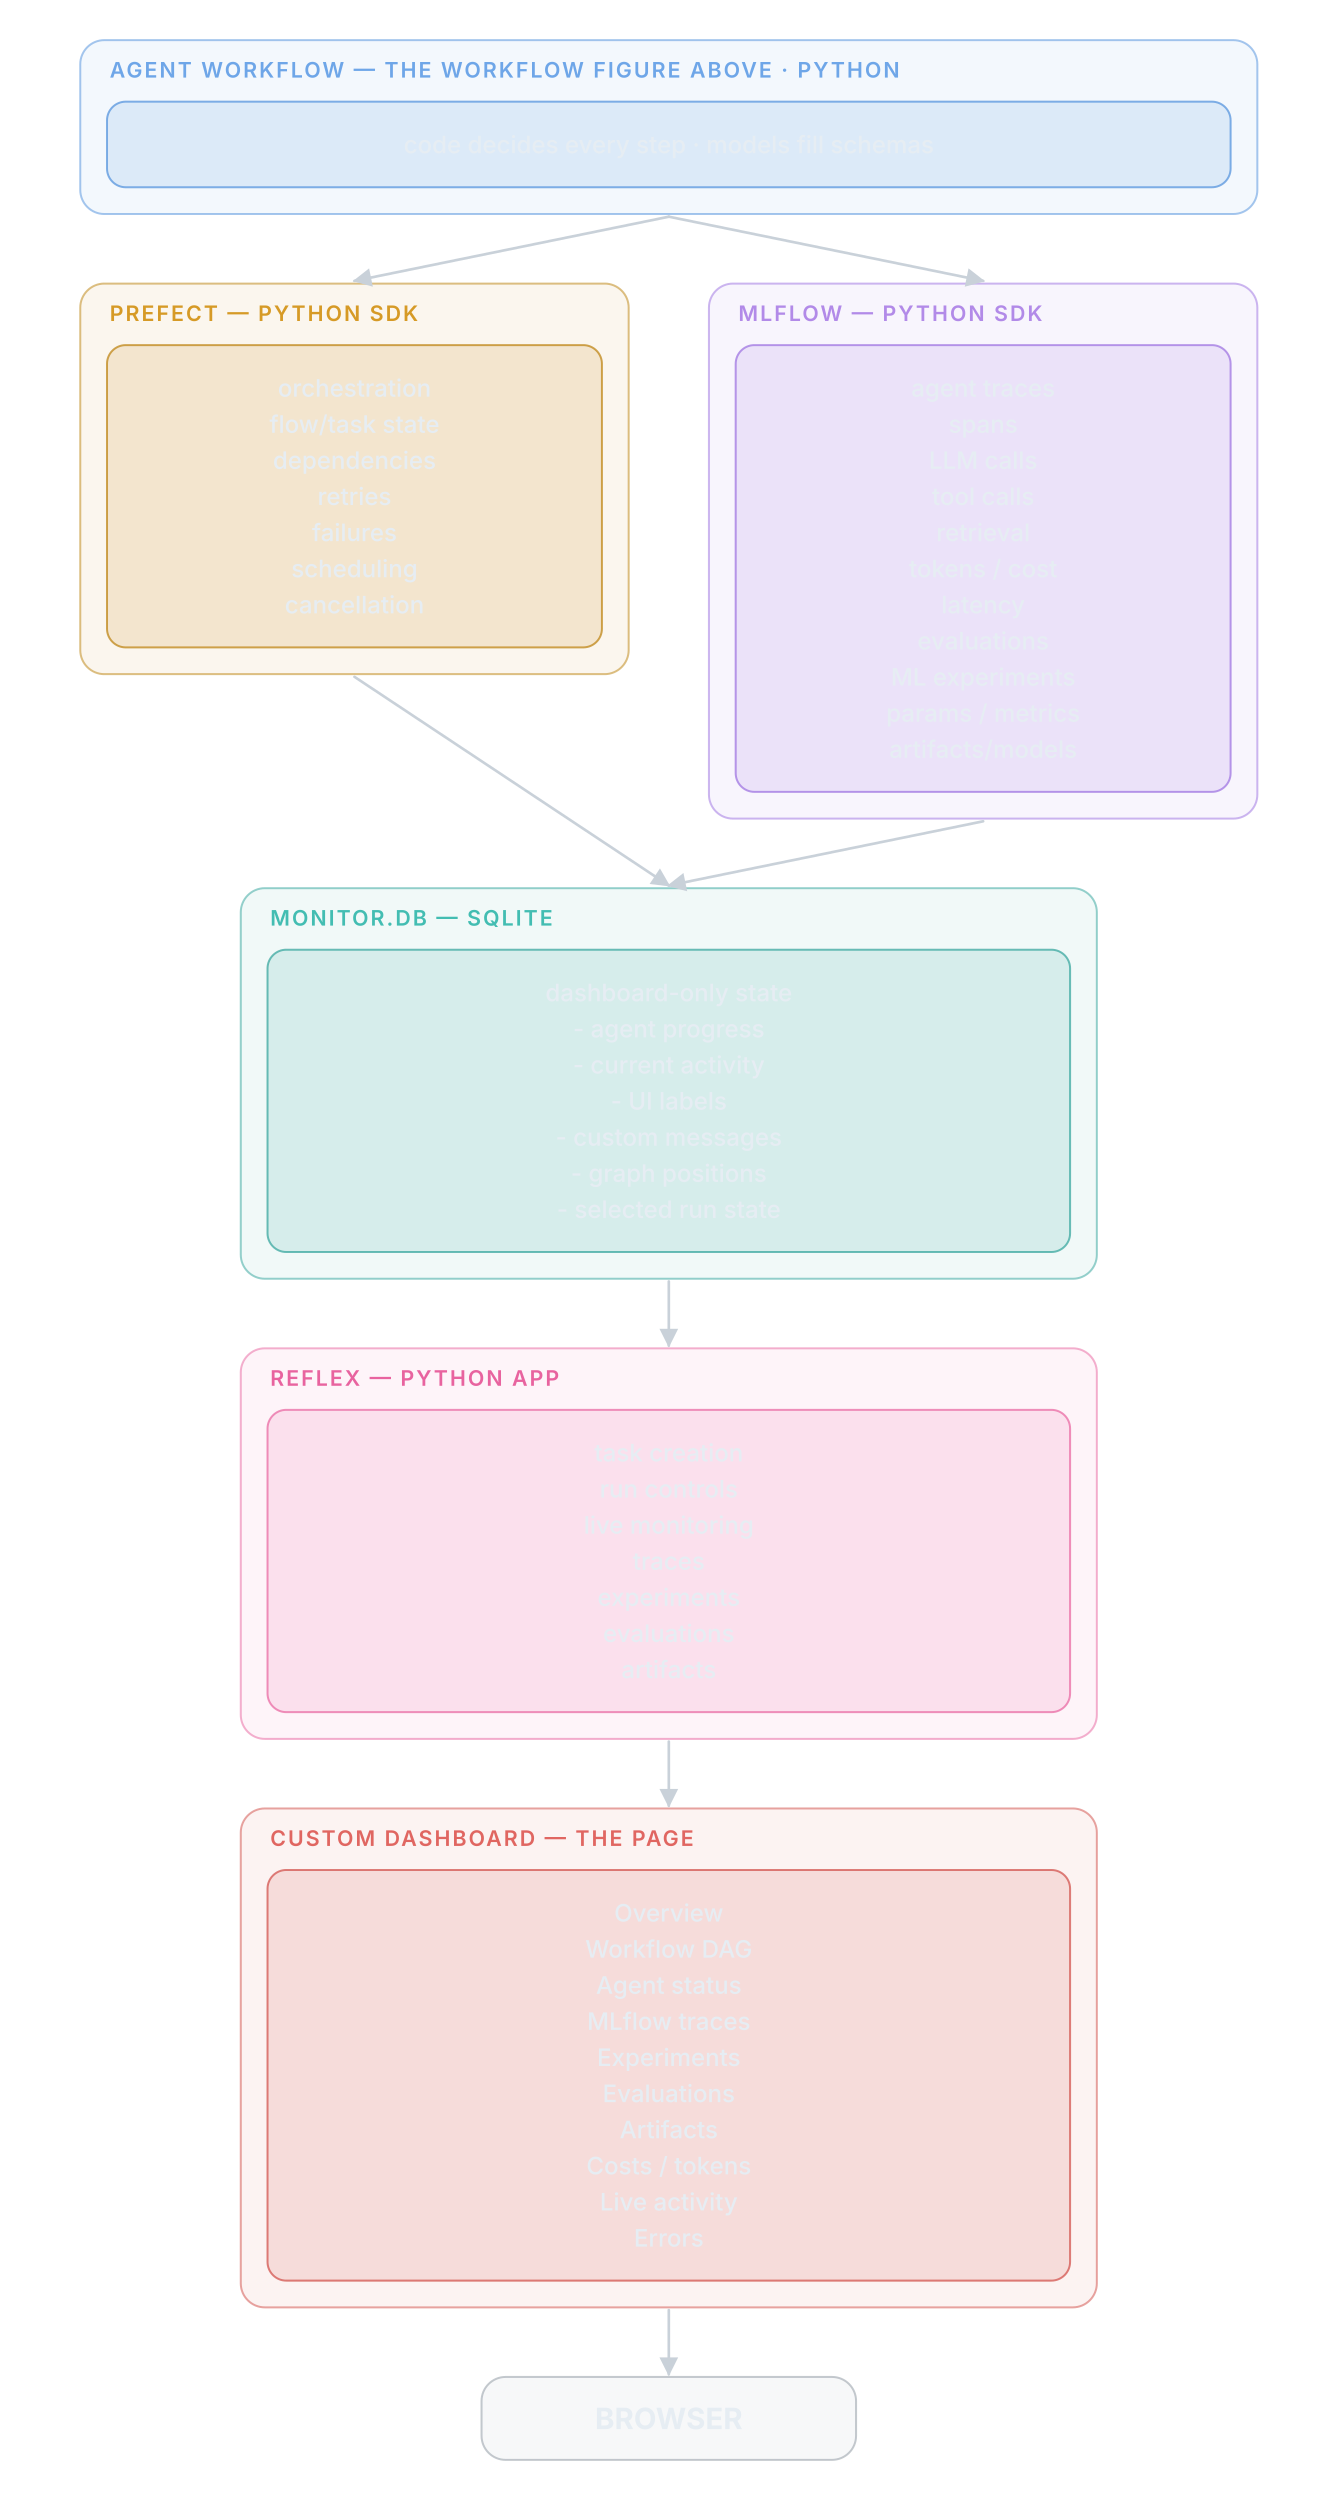
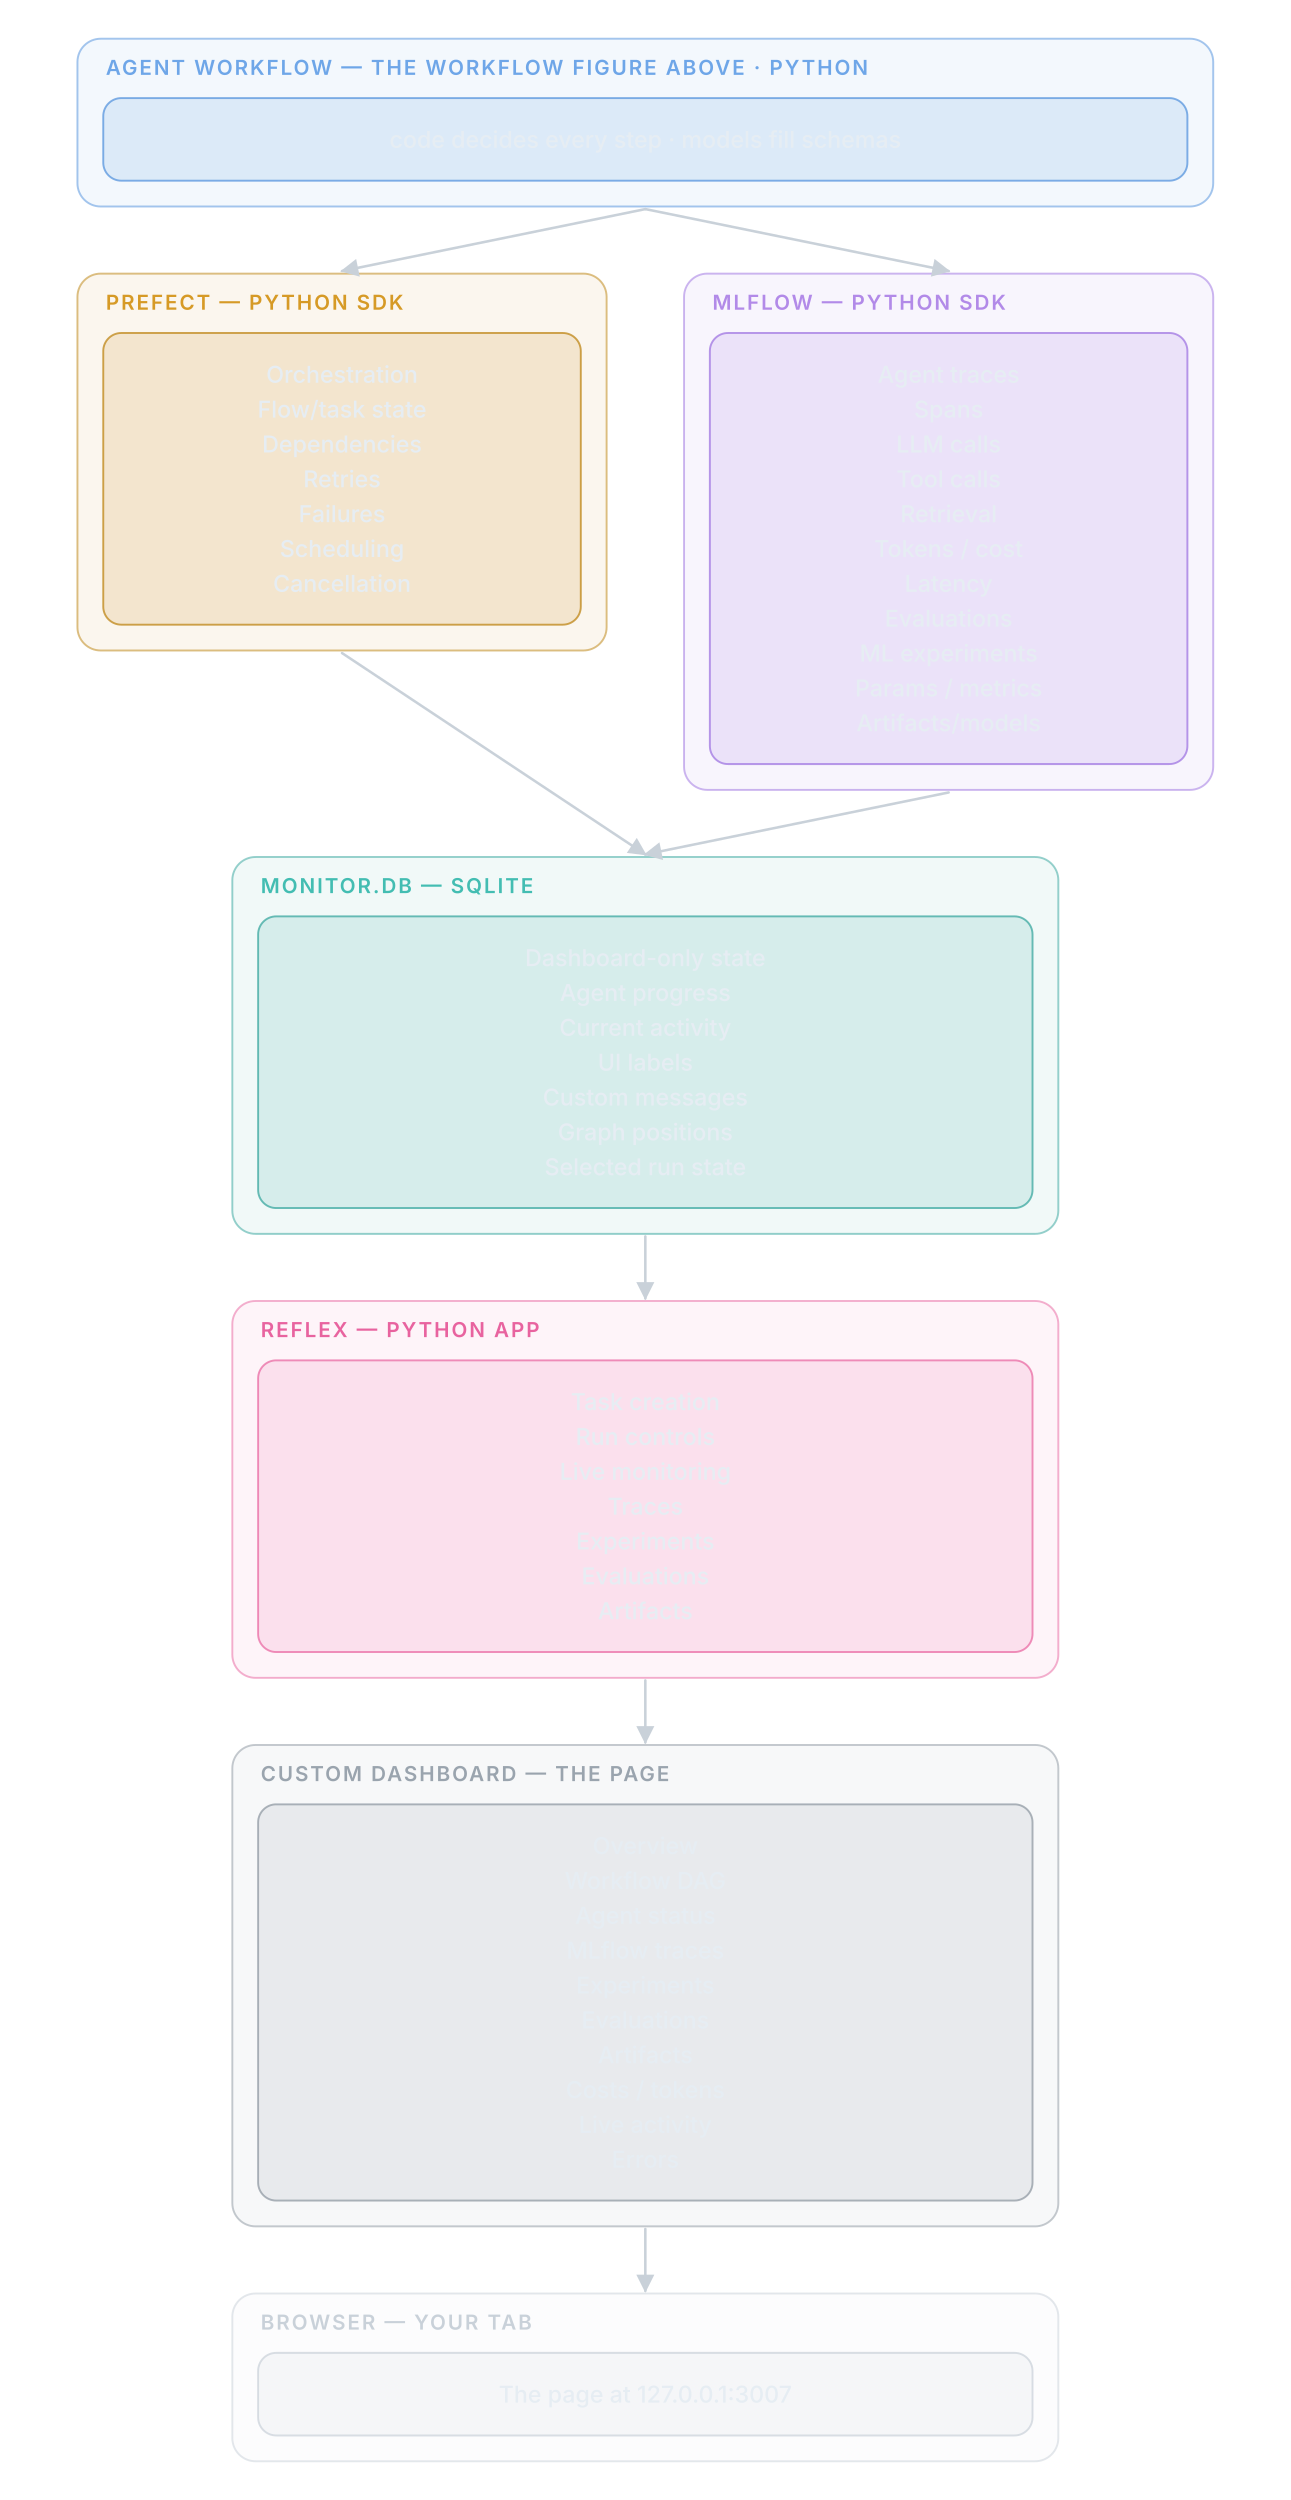
- <svg xmlns="http://www.w3.org/2000/svg" viewBox="0 0 1000 1869" width="1000" height="1869" font-family="Inter, -apple-system, 'Segoe UI', Helvetica, Arial, sans-serif">
+ <svg xmlns="http://www.w3.org/2000/svg" viewBox="0 0 1000 1937" width="1000" height="1937" font-family="Inter, -apple-system, 'Segoe UI', Helvetica, Arial, sans-serif">
  <defs>
    <marker id="ah" viewBox="0 0 10 10" refX="9" refY="5" markerWidth="7" markerHeight="7" orient="auto-start-reverse">
      <path d="M0,0 L10,5 L0,10 z" fill="#c9d1d9" />
    </marker>
  </defs>
  <rect x="60" y="30" width="880" height="130" rx="18" fill="rgba(77,143,220,0.07)" stroke="rgba(77,143,220,0.5)" stroke-width="1.5" />
  <text x="82" y="58" font-size="16" font-weight="600" letter-spacing="1.5" fill="#6ea6e8">AGENT WORKFLOW — THE WORKFLOW FIGURE ABOVE · PYTHON</text>
  <rect x="80" y="76" width="840" height="64" rx="14" fill="rgba(77,143,220,0.14)" stroke="rgba(77,143,220,0.7)" stroke-width="1.5" />
  <text x="500" y="108.0" text-anchor="middle" dominant-baseline="central" font-size="18" font-weight="500" fill="#e6edf3">code decides every step · models fill schemas</text>
  <rect x="60" y="212" width="410" height="292" rx="18" fill="rgba(187,128,9,0.07)" stroke="rgba(187,128,9,0.5)" stroke-width="1.5" />
  <text x="82" y="240" font-size="16" font-weight="600" letter-spacing="1.5" fill="#d69a26">PREFECT — PYTHON SDK</text>
  <rect x="80" y="258" width="370" height="226" rx="14" fill="rgba(187,128,9,0.14)" stroke="rgba(187,128,9,0.7)" stroke-width="1.5" />
-   <text x="265" y="290.0" text-anchor="middle" dominant-baseline="central" font-size="18" font-weight="500" fill="#e6edf3">orchestration</text>
-   <text x="265" y="317.0" text-anchor="middle" dominant-baseline="central" font-size="18" font-weight="500" fill="#e6edf3">flow/task state</text>
-   <text x="265" y="344.0" text-anchor="middle" dominant-baseline="central" font-size="18" font-weight="500" fill="#e6edf3">dependencies</text>
-   <text x="265" y="371.0" text-anchor="middle" dominant-baseline="central" font-size="18" font-weight="500" fill="#e6edf3">retries</text>
-   <text x="265" y="398.0" text-anchor="middle" dominant-baseline="central" font-size="18" font-weight="500" fill="#e6edf3">failures</text>
-   <text x="265" y="425.0" text-anchor="middle" dominant-baseline="central" font-size="18" font-weight="500" fill="#e6edf3">scheduling</text>
-   <text x="265" y="452.0" text-anchor="middle" dominant-baseline="central" font-size="18" font-weight="500" fill="#e6edf3">cancellation</text>
+   <text x="265" y="290.0" text-anchor="middle" dominant-baseline="central" font-size="18" font-weight="500" fill="#e6edf3">Orchestration</text>
+   <text x="265" y="317.0" text-anchor="middle" dominant-baseline="central" font-size="18" font-weight="500" fill="#e6edf3">Flow/task state</text>
+   <text x="265" y="344.0" text-anchor="middle" dominant-baseline="central" font-size="18" font-weight="500" fill="#e6edf3">Dependencies</text>
+   <text x="265" y="371.0" text-anchor="middle" dominant-baseline="central" font-size="18" font-weight="500" fill="#e6edf3">Retries</text>
+   <text x="265" y="398.0" text-anchor="middle" dominant-baseline="central" font-size="18" font-weight="500" fill="#e6edf3">Failures</text>
+   <text x="265" y="425.0" text-anchor="middle" dominant-baseline="central" font-size="18" font-weight="500" fill="#e6edf3">Scheduling</text>
+   <text x="265" y="452.0" text-anchor="middle" dominant-baseline="central" font-size="18" font-weight="500" fill="#e6edf3">Cancellation</text>
  <rect x="530" y="212" width="410" height="400" rx="18" fill="rgba(154,110,224,0.07)" stroke="rgba(154,110,224,0.5)" stroke-width="1.5" />
  <text x="552" y="240" font-size="16" font-weight="600" letter-spacing="1.5" fill="#b28ae8">MLFLOW — PYTHON SDK</text>
  <rect x="550" y="258" width="370" height="334" rx="14" fill="rgba(154,110,224,0.14)" stroke="rgba(154,110,224,0.7)" stroke-width="1.5" />
-   <text x="735" y="290.0" text-anchor="middle" dominant-baseline="central" font-size="18" font-weight="500" fill="#e6edf3">agent traces</text>
-   <text x="735" y="317.0" text-anchor="middle" dominant-baseline="central" font-size="18" font-weight="500" fill="#e6edf3">spans</text>
+   <text x="735" y="290.0" text-anchor="middle" dominant-baseline="central" font-size="18" font-weight="500" fill="#e6edf3">Agent traces</text>
+   <text x="735" y="317.0" text-anchor="middle" dominant-baseline="central" font-size="18" font-weight="500" fill="#e6edf3">Spans</text>
  <text x="735" y="344.0" text-anchor="middle" dominant-baseline="central" font-size="18" font-weight="500" fill="#e6edf3">LLM calls</text>
-   <text x="735" y="371.0" text-anchor="middle" dominant-baseline="central" font-size="18" font-weight="500" fill="#e6edf3">tool calls</text>
-   <text x="735" y="398.0" text-anchor="middle" dominant-baseline="central" font-size="18" font-weight="500" fill="#e6edf3">retrieval</text>
-   <text x="735" y="425.0" text-anchor="middle" dominant-baseline="central" font-size="18" font-weight="500" fill="#e6edf3">tokens / cost</text>
-   <text x="735" y="452.0" text-anchor="middle" dominant-baseline="central" font-size="18" font-weight="500" fill="#e6edf3">latency</text>
-   <text x="735" y="479.0" text-anchor="middle" dominant-baseline="central" font-size="18" font-weight="500" fill="#e6edf3">evaluations</text>
+   <text x="735" y="371.0" text-anchor="middle" dominant-baseline="central" font-size="18" font-weight="500" fill="#e6edf3">Tool calls</text>
+   <text x="735" y="398.0" text-anchor="middle" dominant-baseline="central" font-size="18" font-weight="500" fill="#e6edf3">Retrieval</text>
+   <text x="735" y="425.0" text-anchor="middle" dominant-baseline="central" font-size="18" font-weight="500" fill="#e6edf3">Tokens / cost</text>
+   <text x="735" y="452.0" text-anchor="middle" dominant-baseline="central" font-size="18" font-weight="500" fill="#e6edf3">Latency</text>
+   <text x="735" y="479.0" text-anchor="middle" dominant-baseline="central" font-size="18" font-weight="500" fill="#e6edf3">Evaluations</text>
  <text x="735" y="506.0" text-anchor="middle" dominant-baseline="central" font-size="18" font-weight="500" fill="#e6edf3">ML experiments</text>
-   <text x="735" y="533.0" text-anchor="middle" dominant-baseline="central" font-size="18" font-weight="500" fill="#e6edf3">params / metrics</text>
-   <text x="735" y="560.0" text-anchor="middle" dominant-baseline="central" font-size="18" font-weight="500" fill="#e6edf3">artifacts/models</text>
+   <text x="735" y="533.0" text-anchor="middle" dominant-baseline="central" font-size="18" font-weight="500" fill="#e6edf3">Params / metrics</text>
+   <text x="735" y="560.0" text-anchor="middle" dominant-baseline="central" font-size="18" font-weight="500" fill="#e6edf3">Artifacts/models</text>
  <rect x="180" y="664" width="640" height="292" rx="18" fill="rgba(47,163,154,0.07)" stroke="rgba(47,163,154,0.5)" stroke-width="1.5" />
  <text x="202" y="692" font-size="16" font-weight="600" letter-spacing="1.5" fill="#43bdb2">MONITOR.DB — SQLITE</text>
  <rect x="200" y="710" width="600" height="226" rx="14" fill="rgba(47,163,154,0.14)" stroke="rgba(47,163,154,0.7)" stroke-width="1.5" />
-   <text x="500" y="742.0" text-anchor="middle" dominant-baseline="central" font-size="18" font-weight="500" fill="#e6edf3">dashboard-only state</text>
-   <text x="500" y="769.0" text-anchor="middle" dominant-baseline="central" font-size="18" font-weight="500" fill="#e6edf3">- agent progress</text>
-   <text x="500" y="796.0" text-anchor="middle" dominant-baseline="central" font-size="18" font-weight="500" fill="#e6edf3">- current activity</text>
-   <text x="500" y="823.0" text-anchor="middle" dominant-baseline="central" font-size="18" font-weight="500" fill="#e6edf3">- UI labels</text>
-   <text x="500" y="850.0" text-anchor="middle" dominant-baseline="central" font-size="18" font-weight="500" fill="#e6edf3">- custom messages</text>
-   <text x="500" y="877.0" text-anchor="middle" dominant-baseline="central" font-size="18" font-weight="500" fill="#e6edf3">- graph positions</text>
-   <text x="500" y="904.0" text-anchor="middle" dominant-baseline="central" font-size="18" font-weight="500" fill="#e6edf3">- selected run state</text>
+   <text x="500" y="742.0" text-anchor="middle" dominant-baseline="central" font-size="18" font-weight="500" fill="#e6edf3">Dashboard-only state</text>
+   <text x="500" y="769.0" text-anchor="middle" dominant-baseline="central" font-size="18" font-weight="500" fill="#e6edf3">Agent progress</text>
+   <text x="500" y="796.0" text-anchor="middle" dominant-baseline="central" font-size="18" font-weight="500" fill="#e6edf3">Current activity</text>
+   <text x="500" y="823.0" text-anchor="middle" dominant-baseline="central" font-size="18" font-weight="500" fill="#e6edf3">UI labels</text>
+   <text x="500" y="850.0" text-anchor="middle" dominant-baseline="central" font-size="18" font-weight="500" fill="#e6edf3">Custom messages</text>
+   <text x="500" y="877.0" text-anchor="middle" dominant-baseline="central" font-size="18" font-weight="500" fill="#e6edf3">Graph positions</text>
+   <text x="500" y="904.0" text-anchor="middle" dominant-baseline="central" font-size="18" font-weight="500" fill="#e6edf3">Selected run state</text>
  <rect x="180" y="1008" width="640" height="292" rx="18" fill="rgba(232,99,159,0.07)" stroke="rgba(232,99,159,0.5)" stroke-width="1.5" />
  <text x="202" y="1036" font-size="16" font-weight="600" letter-spacing="1.5" fill="#e8639f">REFLEX — PYTHON APP</text>
  <rect x="200" y="1054" width="600" height="226" rx="14" fill="rgba(232,99,159,0.14)" stroke="rgba(232,99,159,0.7)" stroke-width="1.5" />
-   <text x="500" y="1086.0" text-anchor="middle" dominant-baseline="central" font-size="18" font-weight="500" fill="#e6edf3">task creation</text>
-   <text x="500" y="1113.0" text-anchor="middle" dominant-baseline="central" font-size="18" font-weight="500" fill="#e6edf3">run controls</text>
-   <text x="500" y="1140.0" text-anchor="middle" dominant-baseline="central" font-size="18" font-weight="500" fill="#e6edf3">live monitoring</text>
-   <text x="500" y="1167.0" text-anchor="middle" dominant-baseline="central" font-size="18" font-weight="500" fill="#e6edf3">traces</text>
-   <text x="500" y="1194.0" text-anchor="middle" dominant-baseline="central" font-size="18" font-weight="500" fill="#e6edf3">experiments</text>
-   <text x="500" y="1221.0" text-anchor="middle" dominant-baseline="central" font-size="18" font-weight="500" fill="#e6edf3">evaluations</text>
-   <text x="500" y="1248.0" text-anchor="middle" dominant-baseline="central" font-size="18" font-weight="500" fill="#e6edf3">artifacts</text>
-   <rect x="180" y="1352" width="640" height="373" rx="18" fill="rgba(208,74,69,0.07)" stroke="rgba(208,74,69,0.5)" stroke-width="1.5" />
-   <text x="202" y="1380" font-size="16" font-weight="600" letter-spacing="1.5" fill="#e06661">CUSTOM DASHBOARD — THE PAGE</text>
-   <rect x="200" y="1398" width="600" height="307" rx="14" fill="rgba(208,74,69,0.14)" stroke="rgba(208,74,69,0.7)" stroke-width="1.5" />
+   <text x="500" y="1086.0" text-anchor="middle" dominant-baseline="central" font-size="18" font-weight="500" fill="#e6edf3">Task creation</text>
+   <text x="500" y="1113.0" text-anchor="middle" dominant-baseline="central" font-size="18" font-weight="500" fill="#e6edf3">Run controls</text>
+   <text x="500" y="1140.0" text-anchor="middle" dominant-baseline="central" font-size="18" font-weight="500" fill="#e6edf3">Live monitoring</text>
+   <text x="500" y="1167.0" text-anchor="middle" dominant-baseline="central" font-size="18" font-weight="500" fill="#e6edf3">Traces</text>
+   <text x="500" y="1194.0" text-anchor="middle" dominant-baseline="central" font-size="18" font-weight="500" fill="#e6edf3">Experiments</text>
+   <text x="500" y="1221.0" text-anchor="middle" dominant-baseline="central" font-size="18" font-weight="500" fill="#e6edf3">Evaluations</text>
+   <text x="500" y="1248.0" text-anchor="middle" dominant-baseline="central" font-size="18" font-weight="500" fill="#e6edf3">Artifacts</text>
+   <rect x="180" y="1352" width="640" height="373" rx="18" fill="rgba(139,148,158,0.07)" stroke="rgba(139,148,158,0.5)" stroke-width="1.5" />
+   <text x="202" y="1380" font-size="16" font-weight="600" letter-spacing="1.5" fill="#9aa4ae">CUSTOM DASHBOARD — THE PAGE</text>
+   <rect x="200" y="1398" width="600" height="307" rx="14" fill="rgba(139,148,158,0.14)" stroke="rgba(139,148,158,0.7)" stroke-width="1.5" />
  <text x="500" y="1430.0" text-anchor="middle" dominant-baseline="central" font-size="18" font-weight="500" fill="#e6edf3">Overview</text>
  <text x="500" y="1457.0" text-anchor="middle" dominant-baseline="central" font-size="18" font-weight="500" fill="#e6edf3">Workflow DAG</text>
  <text x="500" y="1484.0" text-anchor="middle" dominant-baseline="central" font-size="18" font-weight="500" fill="#e6edf3">Agent status</text>
  <text x="500" y="1511.0" text-anchor="middle" dominant-baseline="central" font-size="18" font-weight="500" fill="#e6edf3">MLflow traces</text>
  <text x="500" y="1538.0" text-anchor="middle" dominant-baseline="central" font-size="18" font-weight="500" fill="#e6edf3">Experiments</text>
  <text x="500" y="1565.0" text-anchor="middle" dominant-baseline="central" font-size="18" font-weight="500" fill="#e6edf3">Evaluations</text>
  <text x="500" y="1592.0" text-anchor="middle" dominant-baseline="central" font-size="18" font-weight="500" fill="#e6edf3">Artifacts</text>
  <text x="500" y="1619.0" text-anchor="middle" dominant-baseline="central" font-size="18" font-weight="500" fill="#e6edf3">Costs / tokens</text>
  <text x="500" y="1646.0" text-anchor="middle" dominant-baseline="central" font-size="18" font-weight="500" fill="#e6edf3">Live activity</text>
  <text x="500" y="1673.0" text-anchor="middle" dominant-baseline="central" font-size="18" font-weight="500" fill="#e6edf3">Errors</text>
-   <rect x="360" y="1777" width="280" height="62" rx="18" fill="rgba(139,148,158,0.07)" stroke="rgba(139,148,158,0.5)" stroke-width="1.5" />
-   <text x="500" y="1808" text-anchor="middle" dominant-baseline="central" font-size="22" font-weight="700" fill="#e6edf3">BROWSER</text>
+   <rect x="180" y="1777" width="640" height="130" rx="18" fill="rgba(201,209,217,0.07)" stroke="rgba(201,209,217,0.5)" stroke-width="1.5" />
+   <text x="202" y="1805" font-size="16" font-weight="600" letter-spacing="1.5" fill="#c9d1d9">BROWSER — YOUR TAB</text>
+   <rect x="200" y="1823" width="600" height="64" rx="14" fill="rgba(201,209,217,0.14)" stroke="rgba(201,209,217,0.7)" stroke-width="1.5" />
+   <text x="500" y="1855.0" text-anchor="middle" dominant-baseline="central" font-size="18" font-weight="500" fill="#e6edf3">The page at 127.0.0.1:3007</text>
  <line x1="500" y1="162" x2="265" y2="210" stroke="#c9d1d9" stroke-width="2" stroke-linecap="round" marker-end="url(#ah)" />
  <line x1="500" y1="162" x2="735" y2="210" stroke="#c9d1d9" stroke-width="2" stroke-linecap="round" marker-end="url(#ah)" />
  <line x1="265" y1="506" x2="500" y2="662" stroke="#c9d1d9" stroke-width="2" stroke-linecap="round" marker-end="url(#ah)" />
  <line x1="735" y1="614" x2="500" y2="662" stroke="#c9d1d9" stroke-width="2" stroke-linecap="round" marker-end="url(#ah)" />
  <line x1="500" y1="958" x2="500" y2="1006" stroke="#c9d1d9" stroke-width="2" stroke-linecap="round" marker-end="url(#ah)" />
  <line x1="500" y1="1302" x2="500" y2="1350" stroke="#c9d1d9" stroke-width="2" stroke-linecap="round" marker-end="url(#ah)" />
  <line x1="500" y1="1727" x2="500" y2="1775" stroke="#c9d1d9" stroke-width="2" stroke-linecap="round" marker-end="url(#ah)" />
</svg>
